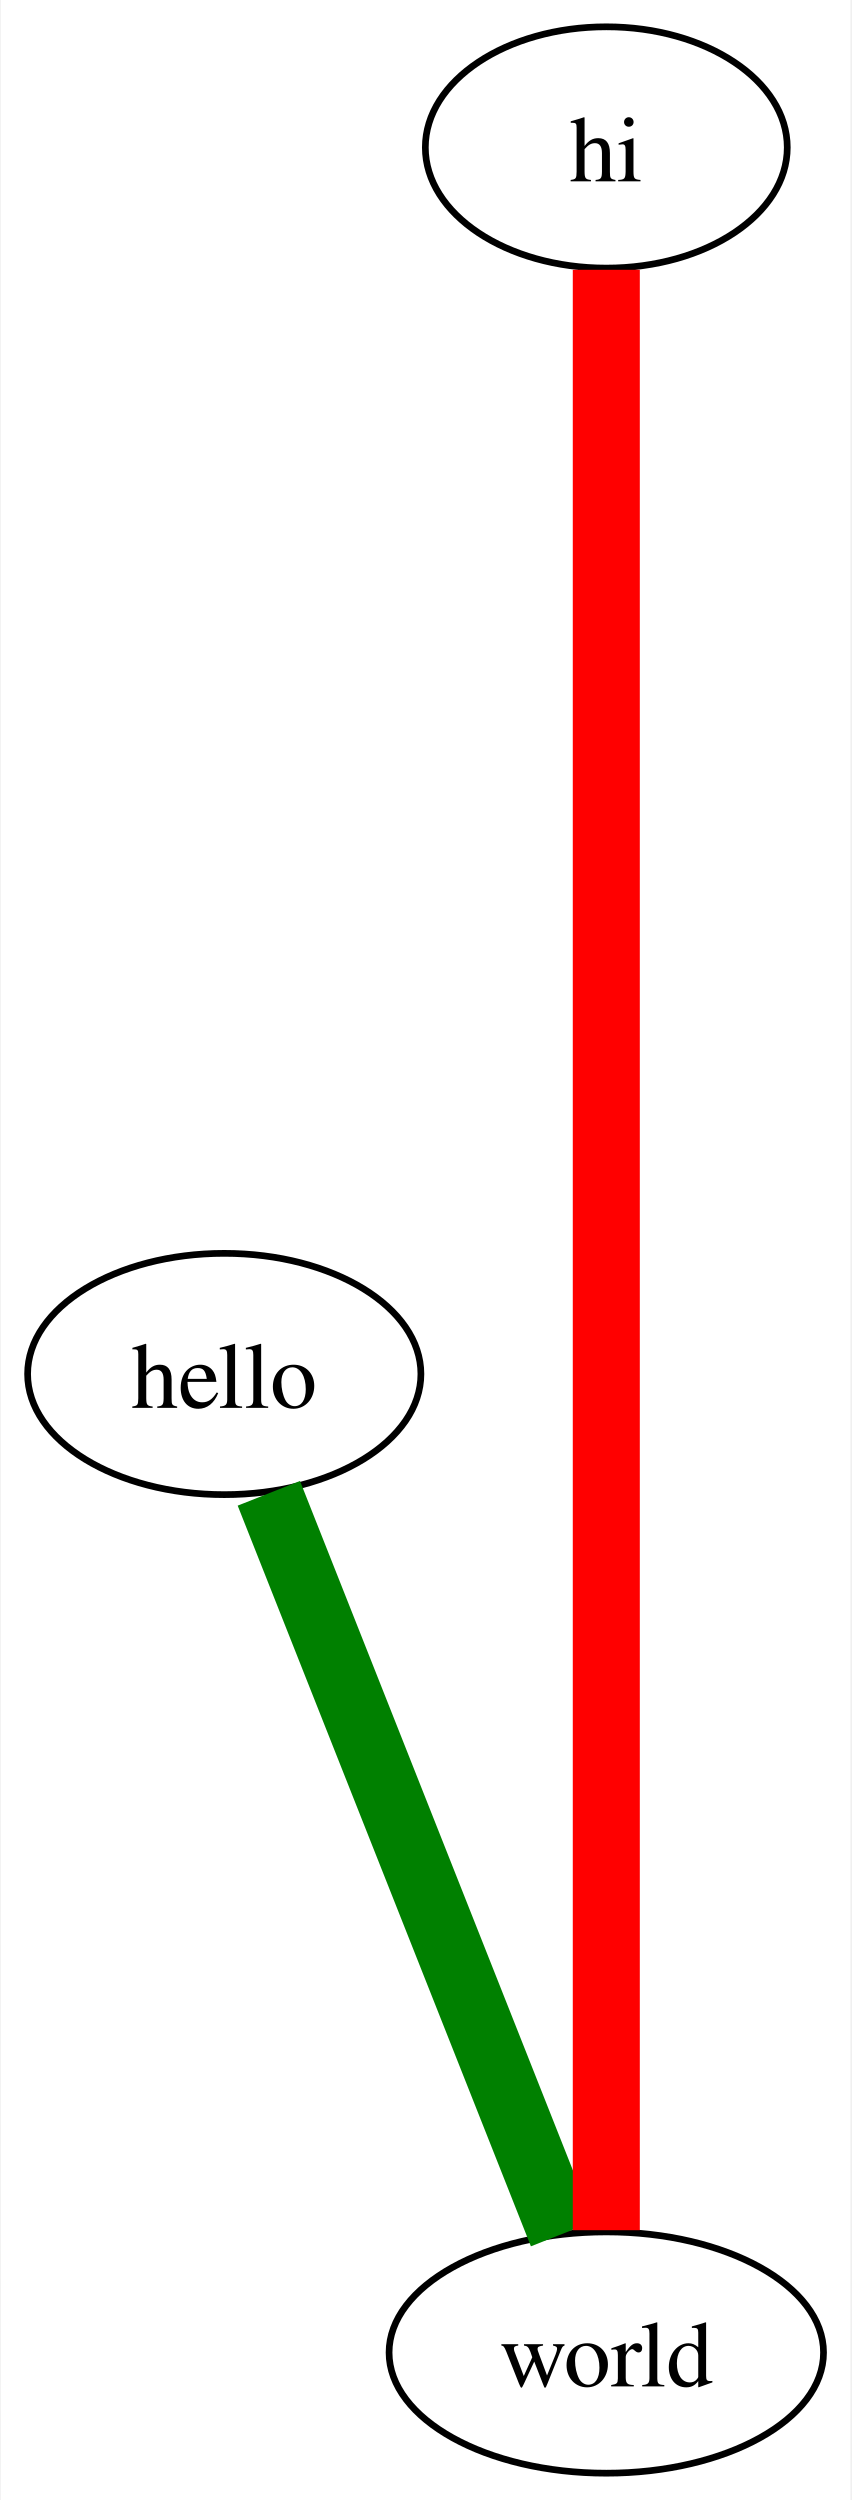
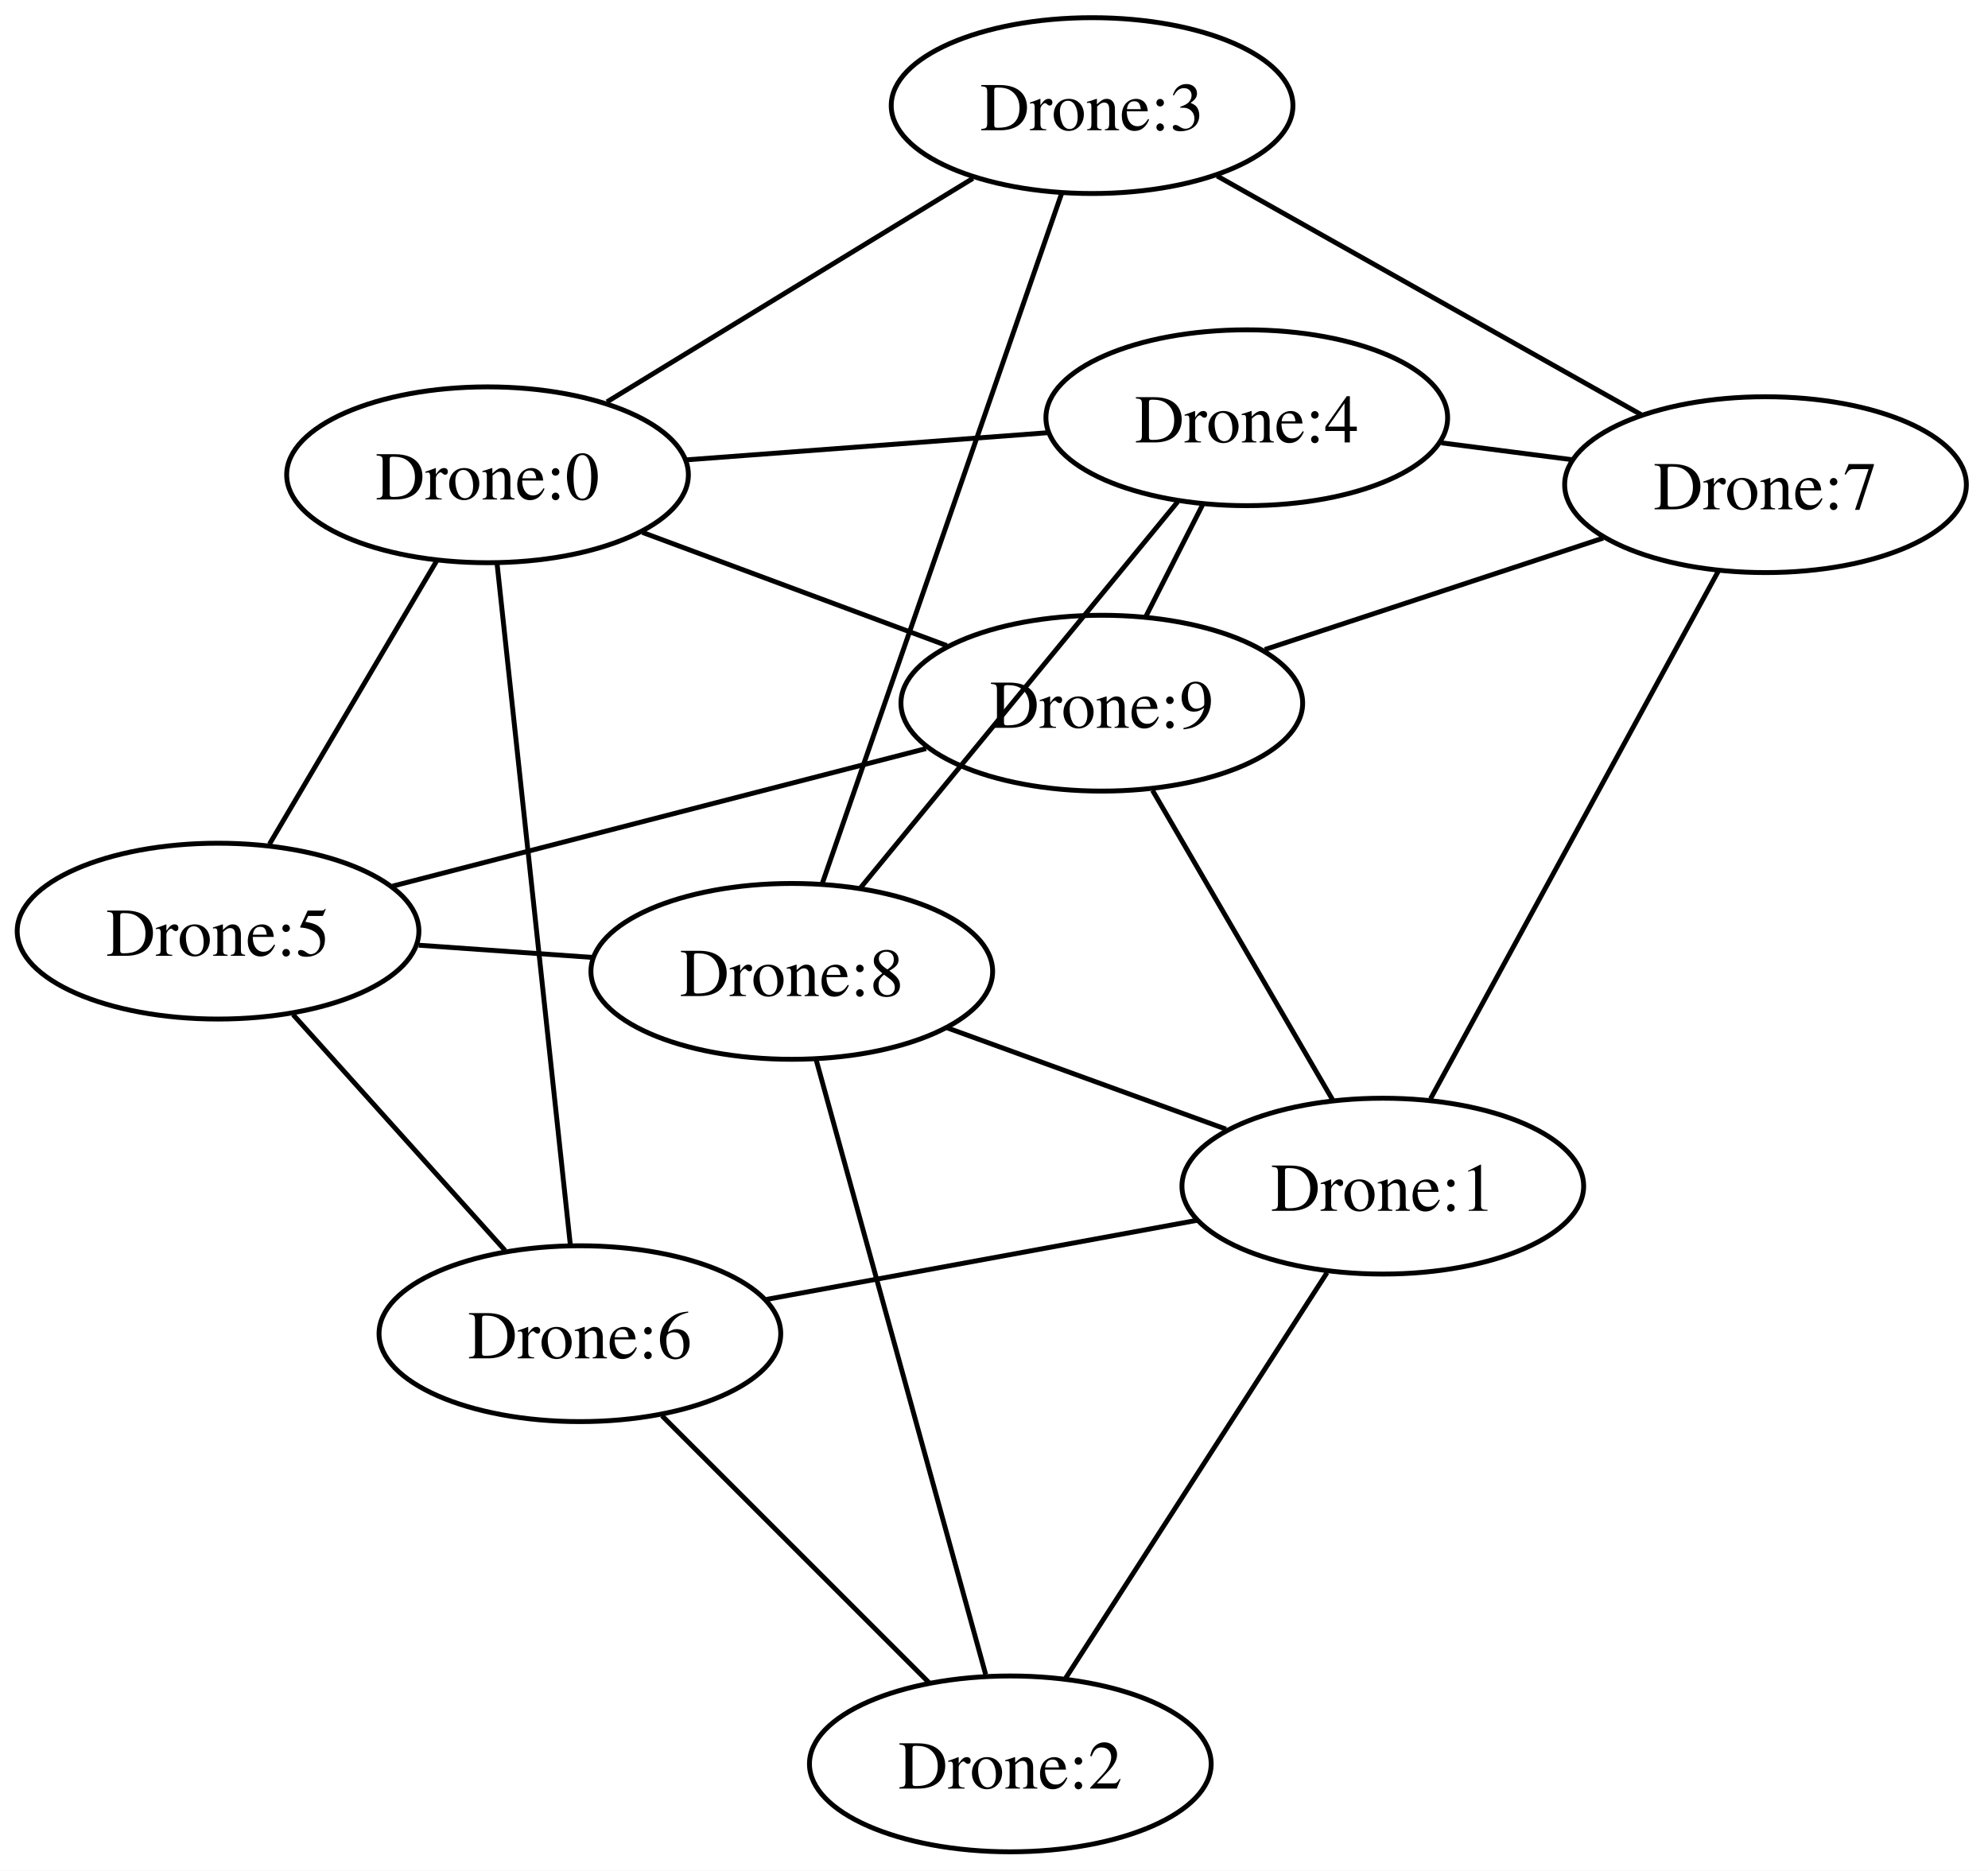
- <svg xmlns="http://www.w3.org/2000/svg" width="127pt" height="373pt" viewBox="0.00 0.00 126.76 373.00">
-   <g id="graph0" class="graph" transform="scale(1 1) rotate(0) translate(4 369)">
-     <polygon fill="white" stroke="none" points="-4,4 -4,-369 122.76,-369 122.76,4 -4,4" />
+ <svg xmlns="http://www.w3.org/2000/svg" width="407pt" height="383pt" viewBox="0.00 0.00 407.00 383.00">
+   <g id="graph0" class="graph" transform="scale(1 1) rotate(0) translate(4 379)">
+     <polygon fill="white" stroke="none" points="-4,4 -4,-379 403,-379 403,4 -4,4" />
    <g id="node1" class="node">
-       <ellipse fill="none" stroke="black" cx="29.34" cy="-164" rx="29.34" ry="18" />
-       <text text-anchor="middle" x="29.34" y="-158.95" font-family="Times,serif" font-size="14.00">hello</text>
+       <ellipse fill="none" stroke="black" cx="95.81" cy="-281.79" rx="41.12" ry="18" />
+       <text text-anchor="middle" x="95.81" y="-276.74" font-family="Times,serif" font-size="14.00">Drone:0</text>
+     </g>
+     <g id="node4" class="node">
+       <ellipse fill="none" stroke="black" cx="219.58" cy="-357.38" rx="41.12" ry="18" />
+       <text text-anchor="middle" x="219.58" y="-352.33" font-family="Times,serif" font-size="14.00">Drone:3</text>
+     </g>
+     <g id="edge1" class="edge">
+       <path fill="none" stroke="black" d="M120.26,-296.72C141.96,-309.98 173.49,-329.23 195.18,-342.48" />
+     </g>
+     <g id="node5" class="node">
+       <ellipse fill="none" stroke="black" cx="251.25" cy="-293.47" rx="41.12" ry="18" />
+       <text text-anchor="middle" x="251.25" y="-288.42" font-family="Times,serif" font-size="14.00">Drone:4</text>
+     </g>
+     <g id="edge2" class="edge">
+       <path fill="none" stroke="black" d="M136.65,-284.86C159.41,-286.57 187.66,-288.69 210.41,-290.4" />
+     </g>
+     <g id="node6" class="node">
+       <ellipse fill="none" stroke="black" cx="40.64" cy="-188.36" rx="41.12" ry="18" />
+       <text text-anchor="middle" x="40.64" y="-183.31" font-family="Times,serif" font-size="14.00">Drone:5</text>
+     </g>
+     <g id="edge3" class="edge">
+       <path fill="none" stroke="black" d="M85.43,-264.22C75.63,-247.62 61.01,-222.85 51.16,-206.17" />
+     </g>
+     <g id="node7" class="node">
+       <ellipse fill="none" stroke="black" cx="114.72" cy="-105.94" rx="41.12" ry="18" />
+       <text text-anchor="middle" x="114.72" y="-100.89" font-family="Times,serif" font-size="14.00">Drone:6</text>
+     </g>
+     <g id="edge4" class="edge">
+       <path fill="none" stroke="black" d="M97.76,-263.63C101.38,-229.94 109.11,-158.08 112.75,-124.26" />
+     </g>
+     <g id="node10" class="node">
+       <ellipse fill="none" stroke="black" cx="221.57" cy="-235.03" rx="41.12" ry="18" />
+       <text text-anchor="middle" x="221.57" y="-229.98" font-family="Times,serif" font-size="14.00">Drone:9</text>
+     </g>
+     <g id="edge5" class="edge">
+       <path fill="none" stroke="black" d="M127.54,-269.99C146.61,-262.9 170.78,-253.91 189.84,-246.82" />
+     </g>
+     <g id="node2" class="node">
+       <ellipse fill="none" stroke="black" cx="279.1" cy="-136.15" rx="41.12" ry="18" />
+       <text text-anchor="middle" x="279.1" y="-131.1" font-family="Times,serif" font-size="14.00">Drone:1</text>
    </g>
    <g id="node3" class="node">
-       <ellipse fill="none" stroke="black" cx="86.34" cy="-18" rx="32.41" ry="18" />
-       <text text-anchor="middle" x="86.34" y="-12.95" font-family="Times,serif" font-size="14.00">world</text>
+       <ellipse fill="none" stroke="black" cx="202.84" cy="-17.86" rx="41.12" ry="18" />
+       <text text-anchor="middle" x="202.84" y="-12.81" font-family="Times,serif" font-size="14.00">Drone:2</text>
    </g>
-     <g id="edge1" class="edge">
-       <path fill="none" stroke="green" stroke-width="10" d="M35.99,-146.2C46.98,-118.45 68.78,-63.37 79.74,-35.69" />
+     <g id="edge6" class="edge">
+       <path fill="none" stroke="black" d="M267.68,-118.44C253.23,-96.01 228.47,-57.6 214.09,-35.3" />
    </g>
-     <g id="node2" class="node">
-       <ellipse fill="none" stroke="black" cx="86.34" cy="-347" rx="27" ry="18" />
-       <text text-anchor="middle" x="86.34" y="-341.95" font-family="Times,serif" font-size="14.00">hi</text>
+     <g id="edge7" class="edge">
+       <path fill="none" stroke="black" d="M240.98,-129.14C214.51,-124.28 179.4,-117.82 152.92,-112.96" />
    </g>
-     <g id="edge2" class="edge">
-       <path fill="none" stroke="red" stroke-width="10" d="M86.34,-328.75C86.34,-310.63 86.34,-281.31 86.34,-256 86.34,-256 86.34,-256 86.34,-109 86.34,-83.69 86.34,-54.37 86.34,-36.25" />
+     <g id="node8" class="node">
+       <ellipse fill="none" stroke="black" cx="357.45" cy="-279.77" rx="41.12" ry="18" />
+       <text text-anchor="middle" x="357.45" y="-274.72" font-family="Times,serif" font-size="14.00">Drone:7</text>
+     </g>
+     <g id="edge8" class="edge">
+       <path fill="none" stroke="black" d="M288.87,-154.05C303.96,-181.72 332.79,-234.56 347.81,-262.1" />
+     </g>
+     <g id="node9" class="node">
+       <ellipse fill="none" stroke="black" cx="158.1" cy="-180.12" rx="41.12" ry="18" />
+       <text text-anchor="middle" x="158.1" y="-175.07" font-family="Times,serif" font-size="14.00">Drone:8</text>
+     </g>
+     <g id="edge9" class="edge">
+       <path fill="none" stroke="black" d="M246.99,-147.82C229.35,-154.23 207.54,-162.15 189.94,-168.55" />
+     </g>
+     <g id="edge10" class="edge">
+       <path fill="none" stroke="black" d="M268.82,-153.83C258.41,-171.71 242.4,-199.22 231.96,-217.17" />
+     </g>
+     <g id="edge11" class="edge">
+       <path fill="none" stroke="black" d="M186.27,-34.42C170.61,-50.07 147.25,-73.42 131.52,-89.14" />
+     </g>
+     <g id="edge12" class="edge">
+       <path fill="none" stroke="black" d="M197.8,-36.15C189.16,-67.48 171.64,-131.02 163.06,-162.13" />
+     </g>
+     <g id="edge13" class="edge">
+       <path fill="none" stroke="black" d="M245.19,-342.96C269.95,-329.02 307.26,-308.02 331.98,-294.11" />
+     </g>
+     <g id="edge14" class="edge">
+       <path fill="none" stroke="black" d="M213.35,-339.41C201.56,-305.43 176.15,-232.15 164.35,-198.14" />
+     </g>
+     <g id="edge15" class="edge">
+       <path fill="none" stroke="black" d="M291.1,-288.33C299.81,-287.21 309.03,-286.02 317.73,-284.9" />
+     </g>
+     <g id="edge16" class="edge">
+       <path fill="none" stroke="black" d="M237.1,-276.26C219.49,-254.83 189.61,-218.45 172.08,-197.12" />
+     </g>
+     <g id="edge17" class="edge">
+       <path fill="none" stroke="black" d="M242.19,-275.62C238.5,-268.37 234.26,-260.01 230.58,-252.77" />
+     </g>
+     <g id="edge18" class="edge">
+       <path fill="none" stroke="black" d="M55.99,-171.28C68.7,-157.13 86.68,-137.13 99.39,-122.99" />
+     </g>
+     <g id="edge19" class="edge">
+       <path fill="none" stroke="black" d="M81.72,-185.48C93.23,-184.67 105.74,-183.79 117.24,-182.98" />
+     </g>
+     <g id="edge20" class="edge">
+       <path fill="none" stroke="black" d="M76.39,-197.58C108,-205.73 153.9,-217.57 185.59,-225.74" />
+     </g>
+     <g id="edge21" class="edge">
+       <path fill="none" stroke="black" d="M324.21,-268.83C303.15,-261.89 276.02,-252.96 254.94,-246.01" />
    </g>
  </g>
</svg>
